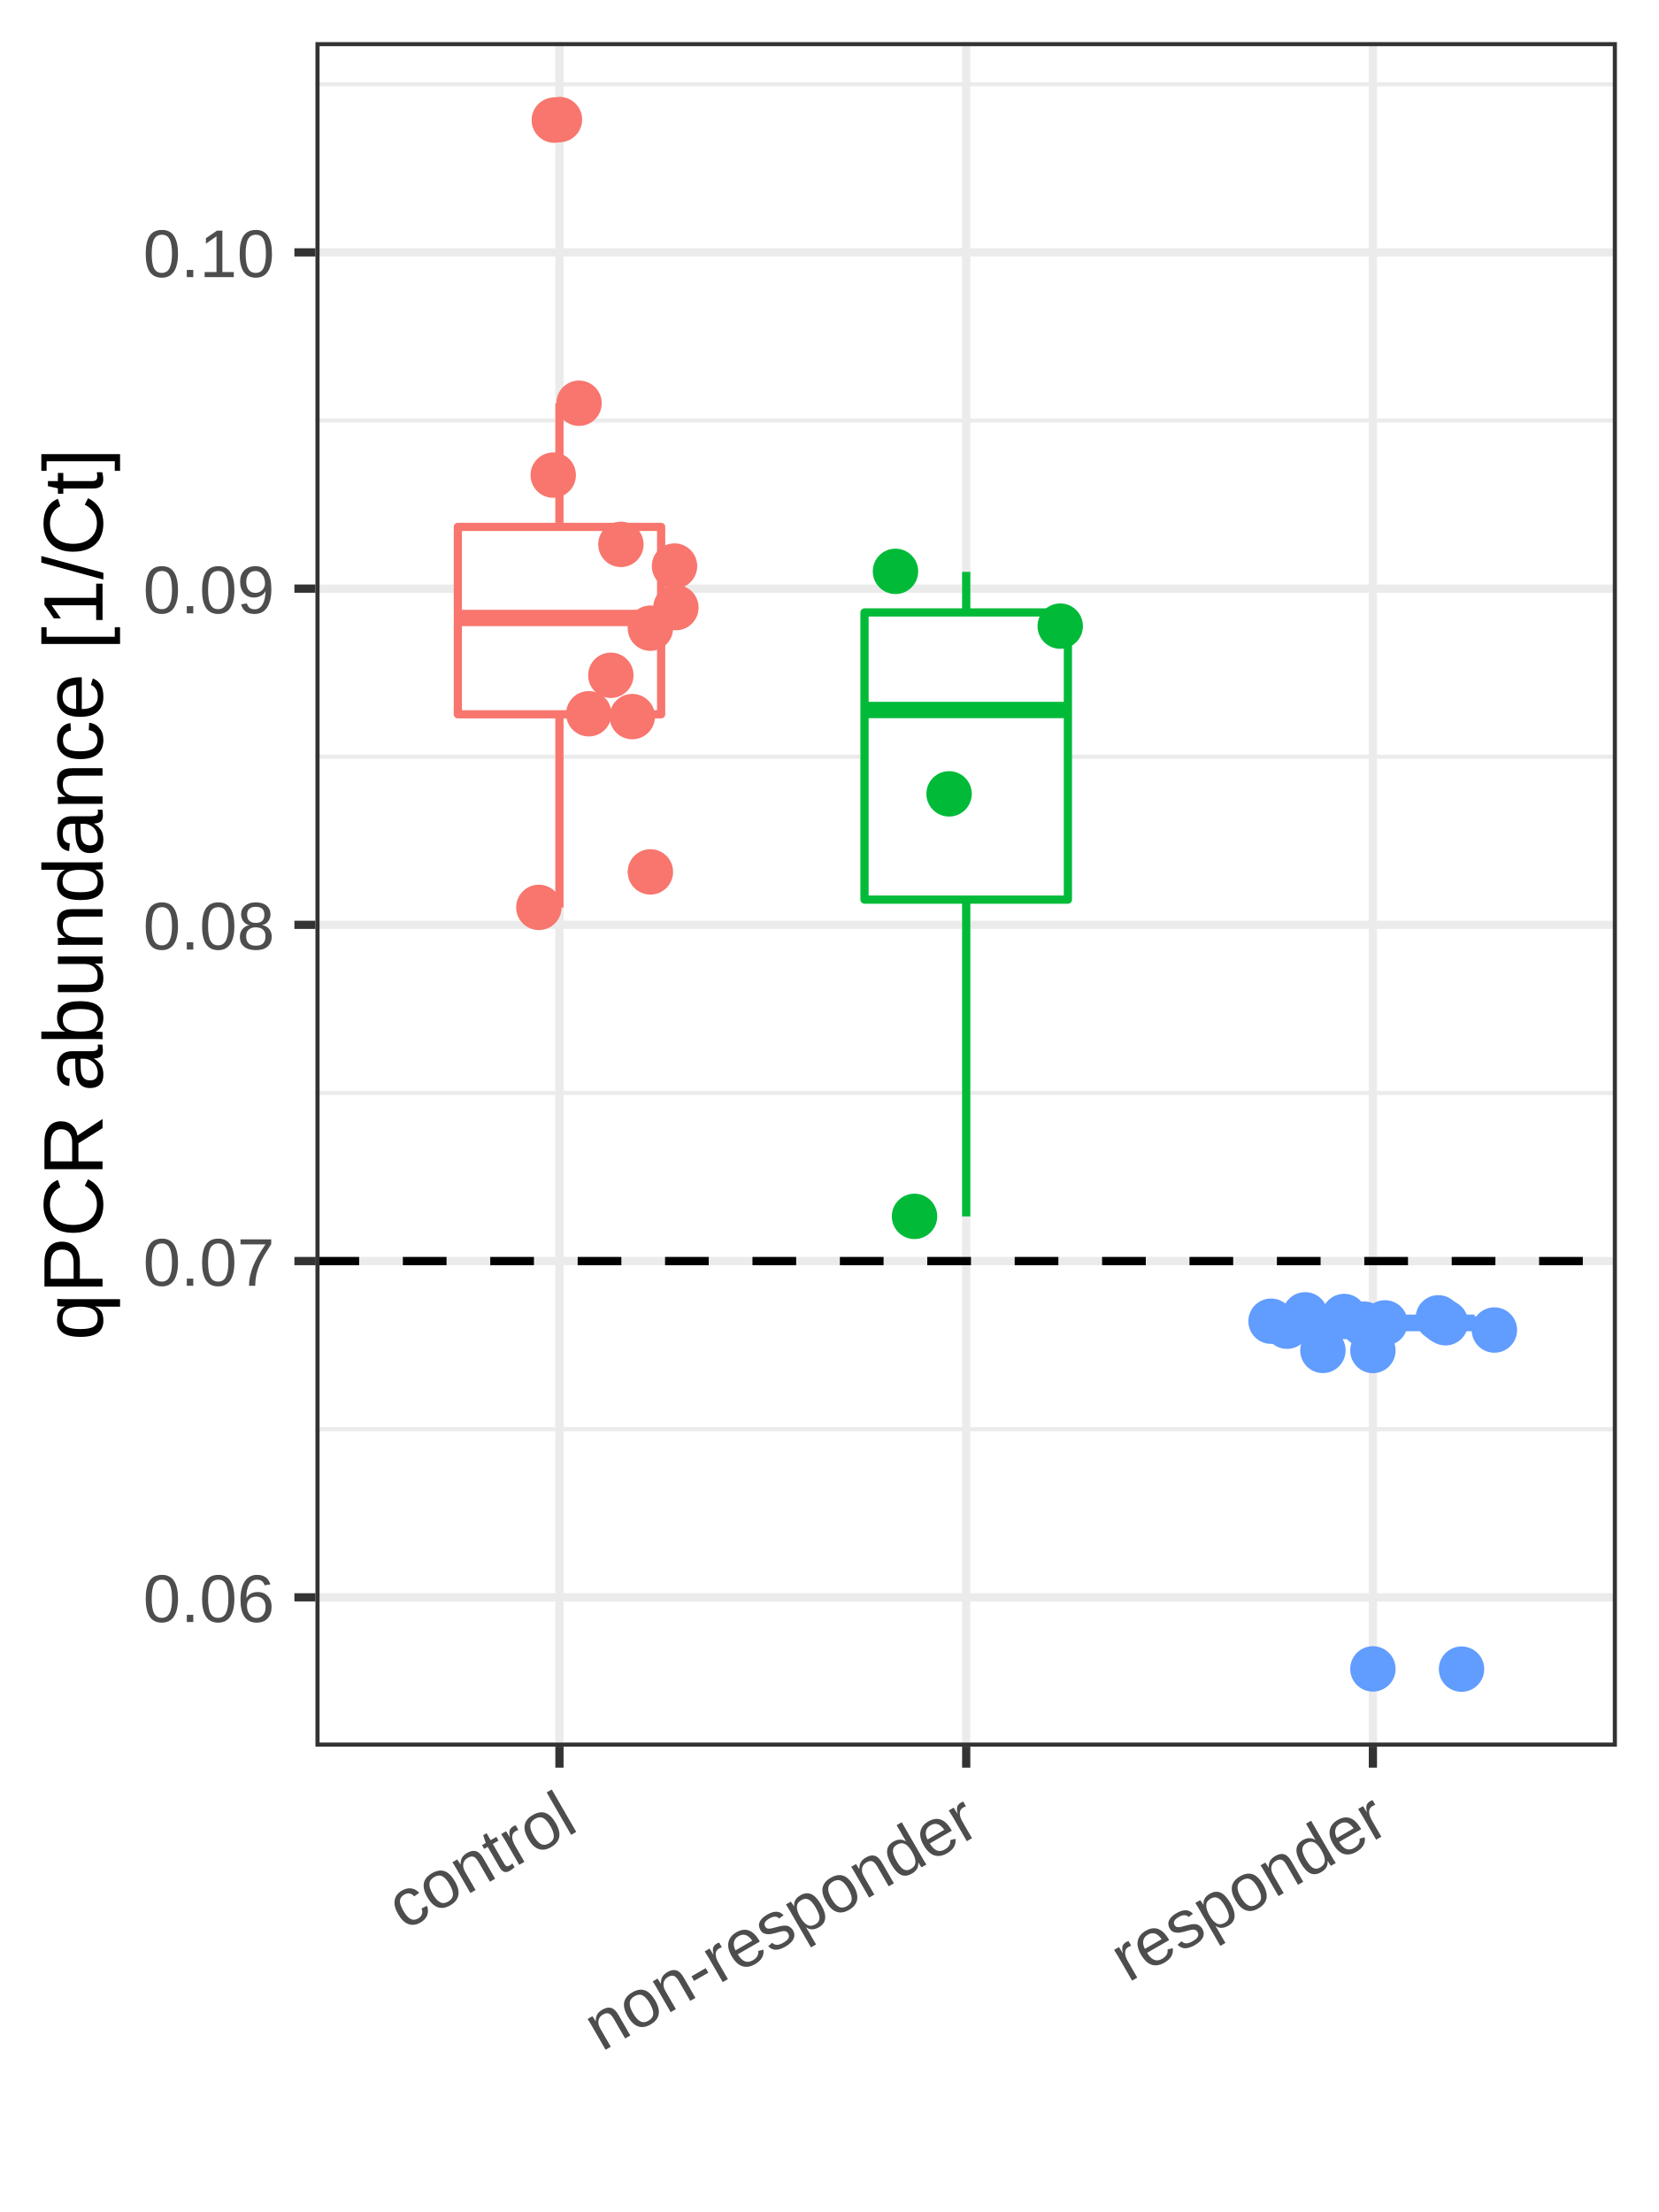
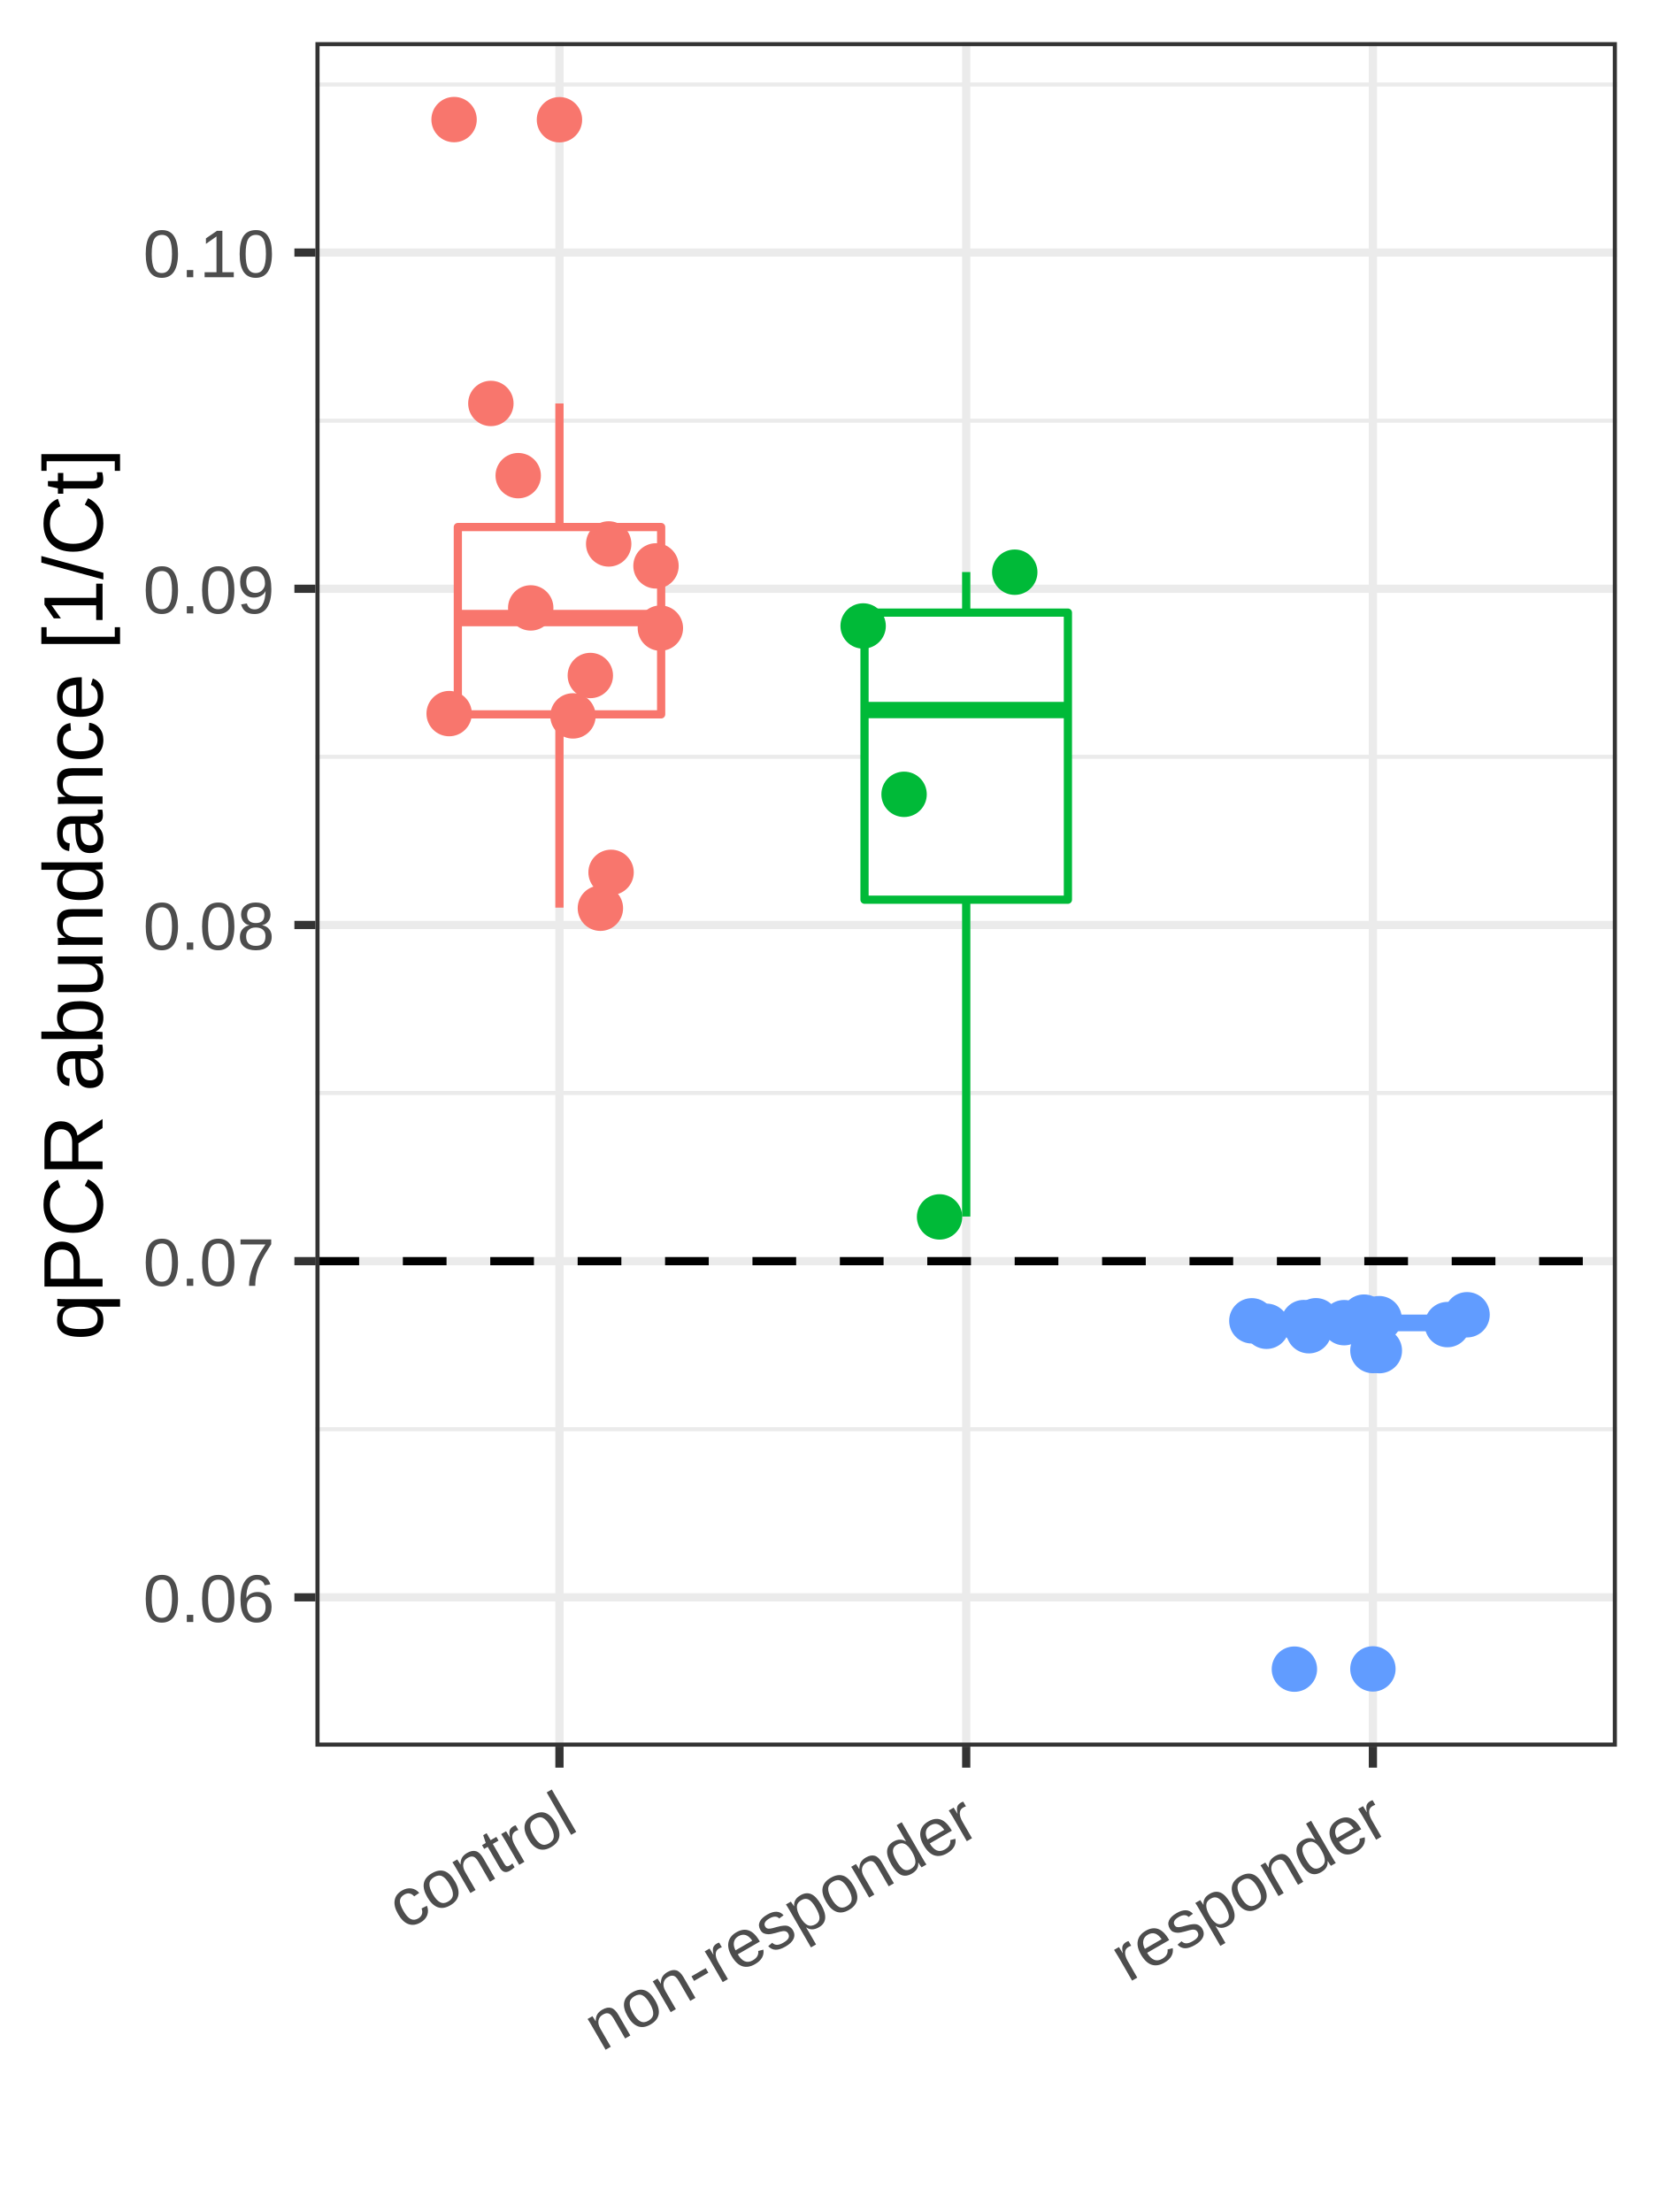
<svg xmlns="http://www.w3.org/2000/svg" viewBox="0 0 216.00 288.00">
  <defs>
    <style type="text/css">
    line, polyline, path, rect, circle {
      fill: none;
      stroke: #000000;
      stroke-linecap: round;
      stroke-linejoin: round;
      stroke-miterlimit: 10.00;
    }
  </style>
  </defs>
  <rect width="100%" height="100%" style="stroke: none; fill: #FFFFFF;" />
  <rect x="0.00" y="0.00" width="216.00" height="288.00" style="stroke-width: 1.07; stroke: #FFFFFF; fill: #FFFFFF;" />
  <defs>
    <clipPath id="cpNDEuMDczNXwyMTAuNTIxfDIyNy40MDZ8NS40Nzk0NQ==">
      <rect x="41.07" y="5.48" width="169.45" height="221.93" />
    </clipPath>
  </defs>
  <rect x="41.07" y="5.48" width="169.45" height="221.93" style="stroke-width: 1.07; stroke: none; fill: #FFFFFF;" clip-path="url(#cpNDEuMDczNXwyMTAuNTIxfDIyNy40MDZ8NS40Nzk0NQ==)" />
  <polyline points="41.07,186.08 210.52,186.08 " style="stroke-width: 0.53; stroke: #EBEBEB; stroke-linecap: butt;" clip-path="url(#cpNDEuMDczNXwyMTAuNTIxfDIyNy40MDZ8NS40Nzk0NQ==)" />
-   <polyline points="41.07,142.30 210.52,142.30 " style="stroke-width: 0.53; stroke: #EBEBEB; stroke-linecap: butt;" clip-path="url(#cpNDEuMDczNXwyMTAuNTIxfDIyNy40MDZ8NS40Nzk0NQ==)" />
-   <polyline points="41.07,98.52 210.52,98.52 " style="stroke-width: 0.53; stroke: #EBEBEB; stroke-linecap: butt;" clip-path="url(#cpNDEuMDczNXwyMTAuNTIxfDIyNy40MDZ8NS40Nzk0NQ==)" />
-   <polyline points="41.07,54.75 210.52,54.75 " style="stroke-width: 0.53; stroke: #EBEBEB; stroke-linecap: butt;" clip-path="url(#cpNDEuMDczNXwyMTAuNTIxfDIyNy40MDZ8NS40Nzk0NQ==)" />
-   <polyline points="41.07,10.97 210.52,10.97 " style="stroke-width: 0.53; stroke: #EBEBEB; stroke-linecap: butt;" clip-path="url(#cpNDEuMDczNXwyMTAuNTIxfDIyNy40MDZ8NS40Nzk0NQ==)" />
+   <polyline points="41.07,142.31 210.52,142.31 " style="stroke-width: 0.53; stroke: #EBEBEB; stroke-linecap: butt;" clip-path="url(#cpNDEuMDczNXwyMTAuNTIxfDIyNy40MDZ8NS40Nzk0NQ==)" />
+   <polyline points="41.07,98.54 210.52,98.54 " style="stroke-width: 0.53; stroke: #EBEBEB; stroke-linecap: butt;" clip-path="url(#cpNDEuMDczNXwyMTAuNTIxfDIyNy40MDZ8NS40Nzk0NQ==)" />
+   <polyline points="41.07,54.77 210.52,54.77 " style="stroke-width: 0.53; stroke: #EBEBEB; stroke-linecap: butt;" clip-path="url(#cpNDEuMDczNXwyMTAuNTIxfDIyNy40MDZ8NS40Nzk0NQ==)" />
+   <polyline points="41.07,11.00 210.52,11.00 " style="stroke-width: 0.53; stroke: #EBEBEB; stroke-linecap: butt;" clip-path="url(#cpNDEuMDczNXwyMTAuNTIxfDIyNy40MDZ8NS40Nzk0NQ==)" />
  <polyline points="41.07,207.97 210.52,207.97 " style="stroke-width: 1.07; stroke: #EBEBEB; stroke-linecap: butt;" clip-path="url(#cpNDEuMDczNXwyMTAuNTIxfDIyNy40MDZ8NS40Nzk0NQ==)" />
-   <polyline points="41.07,164.19 210.52,164.19 " style="stroke-width: 1.07; stroke: #EBEBEB; stroke-linecap: butt;" clip-path="url(#cpNDEuMDczNXwyMTAuNTIxfDIyNy40MDZ8NS40Nzk0NQ==)" />
-   <polyline points="41.07,120.41 210.52,120.41 " style="stroke-width: 1.07; stroke: #EBEBEB; stroke-linecap: butt;" clip-path="url(#cpNDEuMDczNXwyMTAuNTIxfDIyNy40MDZ8NS40Nzk0NQ==)" />
-   <polyline points="41.07,76.64 210.52,76.64 " style="stroke-width: 1.07; stroke: #EBEBEB; stroke-linecap: butt;" clip-path="url(#cpNDEuMDczNXwyMTAuNTIxfDIyNy40MDZ8NS40Nzk0NQ==)" />
-   <polyline points="41.07,32.86 210.52,32.86 " style="stroke-width: 1.07; stroke: #EBEBEB; stroke-linecap: butt;" clip-path="url(#cpNDEuMDczNXwyMTAuNTIxfDIyNy40MDZ8NS40Nzk0NQ==)" />
+   <polyline points="41.07,164.20 210.52,164.20 " style="stroke-width: 1.07; stroke: #EBEBEB; stroke-linecap: butt;" clip-path="url(#cpNDEuMDczNXwyMTAuNTIxfDIyNy40MDZ8NS40Nzk0NQ==)" />
+   <polyline points="41.07,120.43 210.52,120.43 " style="stroke-width: 1.07; stroke: #EBEBEB; stroke-linecap: butt;" clip-path="url(#cpNDEuMDczNXwyMTAuNTIxfDIyNy40MDZ8NS40Nzk0NQ==)" />
+   <polyline points="41.07,76.66 210.52,76.66 " style="stroke-width: 1.07; stroke: #EBEBEB; stroke-linecap: butt;" clip-path="url(#cpNDEuMDczNXwyMTAuNTIxfDIyNy40MDZ8NS40Nzk0NQ==)" />
+   <polyline points="41.07,32.88 210.52,32.88 " style="stroke-width: 1.07; stroke: #EBEBEB; stroke-linecap: butt;" clip-path="url(#cpNDEuMDczNXwyMTAuNTIxfDIyNy40MDZ8NS40Nzk0NQ==)" />
  <polyline points="72.84,227.41 72.84,5.48 " style="stroke-width: 1.07; stroke: #EBEBEB; stroke-linecap: butt;" clip-path="url(#cpNDEuMDczNXwyMTAuNTIxfDIyNy40MDZ8NS40Nzk0NQ==)" />
  <polyline points="125.80,227.41 125.80,5.48 " style="stroke-width: 1.07; stroke: #EBEBEB; stroke-linecap: butt;" clip-path="url(#cpNDEuMDczNXwyMTAuNTIxfDIyNy40MDZ8NS40Nzk0NQ==)" />
  <polyline points="178.75,227.41 178.75,5.48 " style="stroke-width: 1.07; stroke: #EBEBEB; stroke-linecap: butt;" clip-path="url(#cpNDEuMDczNXwyMTAuNTIxfDIyNy40MDZ8NS40Nzk0NQ==)" />
-   <circle cx="72.84" cy="15.57" r="1.95pt" style="stroke-width: 0.71; stroke: #F8766D; fill: #F8766D;" clip-path="url(#cpNDEuMDczNXwyMTAuNTIxfDIyNy40MDZ8NS40Nzk0NQ==)" />
-   <line x1="72.84" y1="68.60" x2="72.84" y2="52.51" style="stroke-width: 1.07; stroke: #F8766D; stroke-linecap: butt;" clip-path="url(#cpNDEuMDczNXwyMTAuNTIxfDIyNy40MDZ8NS40Nzk0NQ==)" />
-   <line x1="72.84" y1="93.00" x2="72.84" y2="118.16" style="stroke-width: 1.07; stroke: #F8766D; stroke-linecap: butt;" clip-path="url(#cpNDEuMDczNXwyMTAuNTIxfDIyNy40MDZ8NS40Nzk0NQ==)" />
-   <polyline points="59.61,68.60 59.61,93.00 86.08,93.00 86.08,68.60 59.61,68.60 " style="stroke-width: 1.07; stroke: #F8766D; fill: #FFFFFF;" clip-path="url(#cpNDEuMDczNXwyMTAuNTIxfDIyNy40MDZ8NS40Nzk0NQ==)" />
-   <line x1="59.61" y1="80.46" x2="86.08" y2="80.46" style="stroke-width: 2.13; stroke: #F8766D; stroke-linecap: butt;" clip-path="url(#cpNDEuMDczNXwyMTAuNTIxfDIyNy40MDZ8NS40Nzk0NQ==)" />
-   <line x1="125.80" y1="79.74" x2="125.80" y2="74.46" style="stroke-width: 1.07; stroke: #00BA38; stroke-linecap: butt;" clip-path="url(#cpNDEuMDczNXwyMTAuNTIxfDIyNy40MDZ8NS40Nzk0NQ==)" />
-   <line x1="125.80" y1="117.13" x2="125.80" y2="158.38" style="stroke-width: 1.07; stroke: #00BA38; stroke-linecap: butt;" clip-path="url(#cpNDEuMDczNXwyMTAuNTIxfDIyNy40MDZ8NS40Nzk0NQ==)" />
-   <polyline points="112.56,79.74 112.56,117.13 139.04,117.13 139.04,79.74 112.56,79.74 " style="stroke-width: 1.07; stroke: #00BA38; fill: #FFFFFF;" clip-path="url(#cpNDEuMDczNXwyMTAuNTIxfDIyNy40MDZ8NS40Nzk0NQ==)" />
-   <line x1="112.56" y1="92.44" x2="139.04" y2="92.44" style="stroke-width: 2.13; stroke: #00BA38; stroke-linecap: butt;" clip-path="url(#cpNDEuMDczNXwyMTAuNTIxfDIyNy40MDZ8NS40Nzk0NQ==)" />
-   <circle cx="178.75" cy="175.83" r="1.95pt" style="stroke-width: 0.71; stroke: #619CFF; fill: #619CFF;" clip-path="url(#cpNDEuMDczNXwyMTAuNTIxfDIyNy40MDZ8NS40Nzk0NQ==)" />
+   <circle cx="72.84" cy="15.59" r="1.95pt" style="stroke-width: 0.71; stroke: #F8766D; fill: #F8766D;" clip-path="url(#cpNDEuMDczNXwyMTAuNTIxfDIyNy40MDZ8NS40Nzk0NQ==)" />
+   <line x1="72.84" y1="68.62" x2="72.84" y2="52.53" style="stroke-width: 1.07; stroke: #F8766D; stroke-linecap: butt;" clip-path="url(#cpNDEuMDczNXwyMTAuNTIxfDIyNy40MDZ8NS40Nzk0NQ==)" />
+   <line x1="72.84" y1="93.01" x2="72.84" y2="118.17" style="stroke-width: 1.07; stroke: #F8766D; stroke-linecap: butt;" clip-path="url(#cpNDEuMDczNXwyMTAuNTIxfDIyNy40MDZ8NS40Nzk0NQ==)" />
+   <polyline points="59.61,68.62 59.61,93.01 86.08,93.01 86.08,68.62 59.61,68.62 " style="stroke-width: 1.07; stroke: #F8766D; fill: #FFFFFF;" clip-path="url(#cpNDEuMDczNXwyMTAuNTIxfDIyNy40MDZ8NS40Nzk0NQ==)" />
+   <line x1="59.61" y1="80.47" x2="86.08" y2="80.47" style="stroke-width: 2.13; stroke: #F8766D; stroke-linecap: butt;" clip-path="url(#cpNDEuMDczNXwyMTAuNTIxfDIyNy40MDZ8NS40Nzk0NQ==)" />
+   <line x1="125.80" y1="79.76" x2="125.80" y2="74.48" style="stroke-width: 1.07; stroke: #00BA38; stroke-linecap: butt;" clip-path="url(#cpNDEuMDczNXwyMTAuNTIxfDIyNy40MDZ8NS40Nzk0NQ==)" />
+   <line x1="125.80" y1="117.14" x2="125.80" y2="158.39" style="stroke-width: 1.07; stroke: #00BA38; stroke-linecap: butt;" clip-path="url(#cpNDEuMDczNXwyMTAuNTIxfDIyNy40MDZ8NS40Nzk0NQ==)" />
+   <polyline points="112.56,79.76 112.56,117.14 139.04,117.14 139.04,79.76 112.56,79.76 " style="stroke-width: 1.07; stroke: #00BA38; fill: #FFFFFF;" clip-path="url(#cpNDEuMDczNXwyMTAuNTIxfDIyNy40MDZ8NS40Nzk0NQ==)" />
+   <line x1="112.56" y1="92.45" x2="139.04" y2="92.45" style="stroke-width: 2.13; stroke: #00BA38; stroke-linecap: butt;" clip-path="url(#cpNDEuMDczNXwyMTAuNTIxfDIyNy40MDZ8NS40Nzk0NQ==)" />
+   <circle cx="178.75" cy="175.84" r="1.95pt" style="stroke-width: 0.71; stroke: #619CFF; fill: #619CFF;" clip-path="url(#cpNDEuMDczNXwyMTAuNTIxfDIyNy40MDZ8NS40Nzk0NQ==)" />
  <circle cx="178.75" cy="217.29" r="1.95pt" style="stroke-width: 0.71; stroke: #619CFF; fill: #619CFF;" clip-path="url(#cpNDEuMDczNXwyMTAuNTIxfDIyNy40MDZ8NS40Nzk0NQ==)" />
-   <line x1="178.75" y1="171.91" x2="178.75" y2="171.20" style="stroke-width: 1.07; stroke: #619CFF; stroke-linecap: butt;" clip-path="url(#cpNDEuMDczNXwyMTAuNTIxfDIyNy40MDZ8NS40Nzk0NQ==)" />
-   <line x1="178.75" y1="172.78" x2="178.75" y2="173.23" style="stroke-width: 1.07; stroke: #619CFF; stroke-linecap: butt;" clip-path="url(#cpNDEuMDczNXwyMTAuNTIxfDIyNy40MDZ8NS40Nzk0NQ==)" />
-   <polyline points="165.51,171.91 165.51,172.78 191.99,172.78 191.99,171.91 165.51,171.91 " style="stroke-width: 1.07; stroke: #619CFF; fill: #FFFFFF;" clip-path="url(#cpNDEuMDczNXwyMTAuNTIxfDIyNy40MDZ8NS40Nzk0NQ==)" />
+   <line x1="178.75" y1="171.92" x2="178.75" y2="171.20" style="stroke-width: 1.07; stroke: #619CFF; stroke-linecap: butt;" clip-path="url(#cpNDEuMDczNXwyMTAuNTIxfDIyNy40MDZ8NS40Nzk0NQ==)" />
+   <line x1="178.75" y1="172.78" x2="178.75" y2="173.24" style="stroke-width: 1.07; stroke: #619CFF; stroke-linecap: butt;" clip-path="url(#cpNDEuMDczNXwyMTAuNTIxfDIyNy40MDZ8NS40Nzk0NQ==)" />
+   <polyline points="165.51,171.92 165.51,172.78 191.99,172.78 191.99,171.92 165.51,171.92 " style="stroke-width: 1.07; stroke: #619CFF; fill: #FFFFFF;" clip-path="url(#cpNDEuMDczNXwyMTAuNTIxfDIyNy40MDZ8NS40Nzk0NQ==)" />
  <line x1="165.51" y1="172.22" x2="191.99" y2="172.22" style="stroke-width: 2.13; stroke: #619CFF; stroke-linecap: butt;" clip-path="url(#cpNDEuMDczNXwyMTAuNTIxfDIyNy40MDZ8NS40Nzk0NQ==)" />
-   <circle cx="187.85" cy="172.02" r="1.95pt" style="stroke-width: 0.71; stroke: #619CFF; fill: #619CFF;" clip-path="url(#cpNDEuMDczNXwyMTAuNTIxfDIyNy40MDZ8NS40Nzk0NQ==)" />
-   <circle cx="119.07" cy="158.37" r="1.95pt" style="stroke-width: 0.71; stroke: #00BA38; fill: #00BA38;" clip-path="url(#cpNDEuMDczNXwyMTAuNTIxfDIyNy40MDZ8NS40Nzk0NQ==)" />
-   <circle cx="123.57" cy="103.36" r="1.95pt" style="stroke-width: 0.71; stroke: #00BA38; fill: #00BA38;" clip-path="url(#cpNDEuMDczNXwyMTAuNTIxfDIyNy40MDZ8NS40Nzk0NQ==)" />
-   <circle cx="169.93" cy="171.19" r="1.95pt" style="stroke-width: 0.71; stroke: #619CFF; fill: #619CFF;" clip-path="url(#cpNDEuMDczNXwyMTAuNTIxfDIyNy40MDZ8NS40Nzk0NQ==)" />
-   <circle cx="194.57" cy="173.17" r="1.95pt" style="stroke-width: 0.71; stroke: #619CFF; fill: #619CFF;" clip-path="url(#cpNDEuMDczNXwyMTAuNTIxfDIyNy40MDZ8NS40Nzk0NQ==)" />
-   <circle cx="188.20" cy="172.22" r="1.95pt" style="stroke-width: 0.71; stroke: #619CFF; fill: #619CFF;" clip-path="url(#cpNDEuMDczNXwyMTAuNTIxfDIyNy40MDZ8NS40Nzk0NQ==)" />
-   <circle cx="84.68" cy="113.52" r="1.95pt" style="stroke-width: 0.71; stroke: #F8766D; fill: #F8766D;" clip-path="url(#cpNDEuMDczNXwyMTAuNTIxfDIyNy40MDZ8NS40Nzk0NQ==)" />
-   <circle cx="88.00" cy="79.11" r="1.95pt" style="stroke-width: 0.71; stroke: #F8766D; fill: #F8766D;" clip-path="url(#cpNDEuMDczNXwyMTAuNTIxfDIyNy40MDZ8NS40Nzk0NQ==)" />
-   <circle cx="172.24" cy="175.82" r="1.95pt" style="stroke-width: 0.71; stroke: #619CFF; fill: #619CFF;" clip-path="url(#cpNDEuMDczNXwyMTAuNTIxfDIyNy40MDZ8NS40Nzk0NQ==)" />
-   <circle cx="75.39" cy="52.50" r="1.95pt" style="stroke-width: 0.71; stroke: #F8766D; fill: #F8766D;" clip-path="url(#cpNDEuMDczNXwyMTAuNTIxfDIyNy40MDZ8NS40Nzk0NQ==)" />
-   <circle cx="84.68" cy="81.79" r="1.95pt" style="stroke-width: 0.71; stroke: #F8766D; fill: #F8766D;" clip-path="url(#cpNDEuMDczNXwyMTAuNTIxfDIyNy40MDZ8NS40Nzk0NQ==)" />
-   <circle cx="72.17" cy="15.64" r="1.95pt" style="stroke-width: 0.71; stroke: #F8766D; fill: #F8766D;" clip-path="url(#cpNDEuMDczNXwyMTAuNTIxfDIyNy40MDZ8NS40Nzk0NQ==)" />
-   <circle cx="82.32" cy="93.30" r="1.95pt" style="stroke-width: 0.71; stroke: #F8766D; fill: #F8766D;" clip-path="url(#cpNDEuMDczNXwyMTAuNTIxfDIyNy40MDZ8NS40Nzk0NQ==)" />
-   <circle cx="190.29" cy="217.32" r="1.95pt" style="stroke-width: 0.71; stroke: #619CFF; fill: #619CFF;" clip-path="url(#cpNDEuMDczNXwyMTAuNTIxfDIyNy40MDZ8NS40Nzk0NQ==)" />
-   <circle cx="187.27" cy="171.58" r="1.95pt" style="stroke-width: 0.71; stroke: #619CFF; fill: #619CFF;" clip-path="url(#cpNDEuMDczNXwyMTAuNTIxfDIyNy40MDZ8NS40Nzk0NQ==)" />
-   <circle cx="177.60" cy="172.40" r="1.95pt" style="stroke-width: 0.71; stroke: #619CFF; fill: #619CFF;" clip-path="url(#cpNDEuMDczNXwyMTAuNTIxfDIyNy40MDZ8NS40Nzk0NQ==)" />
-   <circle cx="180.32" cy="172.24" r="1.95pt" style="stroke-width: 0.71; stroke: #619CFF; fill: #619CFF;" clip-path="url(#cpNDEuMDczNXwyMTAuNTIxfDIyNy40MDZ8NS40Nzk0NQ==)" />
-   <circle cx="175.01" cy="171.41" r="1.95pt" style="stroke-width: 0.71; stroke: #619CFF; fill: #619CFF;" clip-path="url(#cpNDEuMDczNXwyMTAuNTIxfDIyNy40MDZ8NS40Nzk0NQ==)" />
-   <circle cx="138.04" cy="81.52" r="1.95pt" style="stroke-width: 0.71; stroke: #00BA38; fill: #00BA38;" clip-path="url(#cpNDEuMDczNXwyMTAuNTIxfDIyNy40MDZ8NS40Nzk0NQ==)" />
-   <circle cx="116.59" cy="74.39" r="1.95pt" style="stroke-width: 0.71; stroke: #00BA38; fill: #00BA38;" clip-path="url(#cpNDEuMDczNXwyMTAuNTIxfDIyNy40MDZ8NS40Nzk0NQ==)" />
-   <circle cx="165.49" cy="172.02" r="1.95pt" style="stroke-width: 0.71; stroke: #619CFF; fill: #619CFF;" clip-path="url(#cpNDEuMDczNXwyMTAuNTIxfDIyNy40MDZ8NS40Nzk0NQ==)" />
-   <circle cx="79.53" cy="87.92" r="1.95pt" style="stroke-width: 0.71; stroke: #F8766D; fill: #F8766D;" clip-path="url(#cpNDEuMDczNXwyMTAuNTIxfDIyNy40MDZ8NS40Nzk0NQ==)" />
-   <circle cx="76.66" cy="92.93" r="1.95pt" style="stroke-width: 0.71; stroke: #F8766D; fill: #F8766D;" clip-path="url(#cpNDEuMDczNXwyMTAuNTIxfDIyNy40MDZ8NS40Nzk0NQ==)" />
-   <circle cx="87.82" cy="73.70" r="1.95pt" style="stroke-width: 0.71; stroke: #F8766D; fill: #F8766D;" clip-path="url(#cpNDEuMDczNXwyMTAuNTIxfDIyNy40MDZ8NS40Nzk0NQ==)" />
-   <circle cx="70.16" cy="118.14" r="1.95pt" style="stroke-width: 0.71; stroke: #F8766D; fill: #F8766D;" clip-path="url(#cpNDEuMDczNXwyMTAuNTIxfDIyNy40MDZ8NS40Nzk0NQ==)" />
-   <circle cx="72.03" cy="61.86" r="1.95pt" style="stroke-width: 0.71; stroke: #F8766D; fill: #F8766D;" clip-path="url(#cpNDEuMDczNXwyMTAuNTIxfDIyNy40MDZ8NS40Nzk0NQ==)" />
-   <circle cx="80.84" cy="70.88" r="1.95pt" style="stroke-width: 0.71; stroke: #F8766D; fill: #F8766D;" clip-path="url(#cpNDEuMDczNXwyMTAuNTIxfDIyNy40MDZ8NS40Nzk0NQ==)" />
-   <circle cx="167.57" cy="172.67" r="1.95pt" style="stroke-width: 0.71; stroke: #619CFF; fill: #619CFF;" clip-path="url(#cpNDEuMDczNXwyMTAuNTIxfDIyNy40MDZ8NS40Nzk0NQ==)" />
-   <line x1="41.07" y1="164.19" x2="210.52" y2="164.19" style="stroke-width: 1.07; stroke-dasharray: 5.69,5.69; stroke-linecap: butt;" clip-path="url(#cpNDEuMDczNXwyMTAuNTIxfDIyNy40MDZ8NS40Nzk0NQ==)" />
+   <circle cx="162.99" cy="171.97" r="1.95pt" style="stroke-width: 0.71; stroke: #619CFF; fill: #619CFF;" clip-path="url(#cpNDEuMDczNXwyMTAuNTIxfDIyNy40MDZ8NS40Nzk0NQ==)" />
+   <circle cx="122.33" cy="158.44" r="1.95pt" style="stroke-width: 0.71; stroke: #00BA38; fill: #00BA38;" clip-path="url(#cpNDEuMDczNXwyMTAuNTIxfDIyNy40MDZ8NS40Nzk0NQ==)" />
+   <circle cx="117.71" cy="103.42" r="1.95pt" style="stroke-width: 0.71; stroke: #00BA38; fill: #00BA38;" clip-path="url(#cpNDEuMDczNXwyMTAuNTIxfDIyNy40MDZ8NS40Nzk0NQ==)" />
+   <circle cx="191.01" cy="171.18" r="1.95pt" style="stroke-width: 0.71; stroke: #619CFF; fill: #619CFF;" clip-path="url(#cpNDEuMDczNXwyMTAuNTIxfDIyNy40MDZ8NS40Nzk0NQ==)" />
+   <circle cx="170.41" cy="173.26" r="1.95pt" style="stroke-width: 0.71; stroke: #619CFF; fill: #619CFF;" clip-path="url(#cpNDEuMDczNXwyMTAuNTIxfDIyNy40MDZ8NS40Nzk0NQ==)" />
+   <circle cx="175.01" cy="172.21" r="1.95pt" style="stroke-width: 0.71; stroke: #619CFF; fill: #619CFF;" clip-path="url(#cpNDEuMDczNXwyMTAuNTIxfDIyNy40MDZ8NS40Nzk0NQ==)" />
+   <circle cx="79.56" cy="113.58" r="1.95pt" style="stroke-width: 0.71; stroke: #F8766D; fill: #F8766D;" clip-path="url(#cpNDEuMDczNXwyMTAuNTIxfDIyNy40MDZ8NS40Nzk0NQ==)" />
+   <circle cx="69.10" cy="79.15" r="1.95pt" style="stroke-width: 0.71; stroke: #F8766D; fill: #F8766D;" clip-path="url(#cpNDEuMDczNXwyMTAuNTIxfDIyNy40MDZ8NS40Nzk0NQ==)" />
+   <circle cx="179.59" cy="175.85" r="1.95pt" style="stroke-width: 0.71; stroke: #619CFF; fill: #619CFF;" clip-path="url(#cpNDEuMDczNXwyMTAuNTIxfDIyNy40MDZ8NS40Nzk0NQ==)" />
+   <circle cx="63.91" cy="52.53" r="1.95pt" style="stroke-width: 0.71; stroke: #F8766D; fill: #F8766D;" clip-path="url(#cpNDEuMDczNXwyMTAuNTIxfDIyNy40MDZ8NS40Nzk0NQ==)" />
+   <circle cx="85.98" cy="81.78" r="1.95pt" style="stroke-width: 0.71; stroke: #F8766D; fill: #F8766D;" clip-path="url(#cpNDEuMDczNXwyMTAuNTIxfDIyNy40MDZ8NS40Nzk0NQ==)" />
+   <circle cx="59.12" cy="15.57" r="1.95pt" style="stroke-width: 0.71; stroke: #F8766D; fill: #F8766D;" clip-path="url(#cpNDEuMDczNXwyMTAuNTIxfDIyNy40MDZ8NS40Nzk0NQ==)" />
+   <circle cx="74.60" cy="93.21" r="1.95pt" style="stroke-width: 0.71; stroke: #F8766D; fill: #F8766D;" clip-path="url(#cpNDEuMDczNXwyMTAuNTIxfDIyNy40MDZ8NS40Nzk0NQ==)" />
+   <circle cx="168.53" cy="217.32" r="1.95pt" style="stroke-width: 0.71; stroke: #619CFF; fill: #619CFF;" clip-path="url(#cpNDEuMDczNXwyMTAuNTIxfDIyNy40MDZ8NS40Nzk0NQ==)" />
+   <circle cx="179.56" cy="171.69" r="1.95pt" style="stroke-width: 0.71; stroke: #619CFF; fill: #619CFF;" clip-path="url(#cpNDEuMDczNXwyMTAuNTIxfDIyNy40MDZ8NS40Nzk0NQ==)" />
+   <circle cx="188.45" cy="172.46" r="1.95pt" style="stroke-width: 0.71; stroke: #619CFF; fill: #619CFF;" clip-path="url(#cpNDEuMDczNXwyMTAuNTIxfDIyNy40MDZ8NS40Nzk0NQ==)" />
+   <circle cx="169.75" cy="172.20" r="1.95pt" style="stroke-width: 0.71; stroke: #619CFF; fill: #619CFF;" clip-path="url(#cpNDEuMDczNXwyMTAuNTIxfDIyNy40MDZ8NS40Nzk0NQ==)" />
+   <circle cx="177.59" cy="171.49" r="1.95pt" style="stroke-width: 0.71; stroke: #619CFF; fill: #619CFF;" clip-path="url(#cpNDEuMDczNXwyMTAuNTIxfDIyNy40MDZ8NS40Nzk0NQ==)" />
+   <circle cx="112.38" cy="81.50" r="1.95pt" style="stroke-width: 0.71; stroke: #00BA38; fill: #00BA38;" clip-path="url(#cpNDEuMDczNXwyMTAuNTIxfDIyNy40MDZ8NS40Nzk0NQ==)" />
+   <circle cx="132.12" cy="74.50" r="1.95pt" style="stroke-width: 0.71; stroke: #00BA38; fill: #00BA38;" clip-path="url(#cpNDEuMDczNXwyMTAuNTIxfDIyNy40MDZ8NS40Nzk0NQ==)" />
+   <circle cx="171.33" cy="171.96" r="1.95pt" style="stroke-width: 0.71; stroke: #619CFF; fill: #619CFF;" clip-path="url(#cpNDEuMDczNXwyMTAuNTIxfDIyNy40MDZ8NS40Nzk0NQ==)" />
+   <circle cx="76.86" cy="87.95" r="1.95pt" style="stroke-width: 0.71; stroke: #F8766D; fill: #F8766D;" clip-path="url(#cpNDEuMDczNXwyMTAuNTIxfDIyNy40MDZ8NS40Nzk0NQ==)" />
+   <circle cx="58.48" cy="92.91" r="1.95pt" style="stroke-width: 0.71; stroke: #F8766D; fill: #F8766D;" clip-path="url(#cpNDEuMDczNXwyMTAuNTIxfDIyNy40MDZ8NS40Nzk0NQ==)" />
+   <circle cx="85.41" cy="73.68" r="1.95pt" style="stroke-width: 0.71; stroke: #F8766D; fill: #F8766D;" clip-path="url(#cpNDEuMDczNXwyMTAuNTIxfDIyNy40MDZ8NS40Nzk0NQ==)" />
+   <circle cx="78.17" cy="118.25" r="1.95pt" style="stroke-width: 0.71; stroke: #F8766D; fill: #F8766D;" clip-path="url(#cpNDEuMDczNXwyMTAuNTIxfDIyNy40MDZ8NS40Nzk0NQ==)" />
+   <circle cx="67.47" cy="61.93" r="1.95pt" style="stroke-width: 0.71; stroke: #F8766D; fill: #F8766D;" clip-path="url(#cpNDEuMDczNXwyMTAuNTIxfDIyNy40MDZ8NS40Nzk0NQ==)" />
+   <circle cx="79.25" cy="70.82" r="1.95pt" style="stroke-width: 0.71; stroke: #F8766D; fill: #F8766D;" clip-path="url(#cpNDEuMDczNXwyMTAuNTIxfDIyNy40MDZ8NS40Nzk0NQ==)" />
+   <circle cx="164.90" cy="172.68" r="1.95pt" style="stroke-width: 0.71; stroke: #619CFF; fill: #619CFF;" clip-path="url(#cpNDEuMDczNXwyMTAuNTIxfDIyNy40MDZ8NS40Nzk0NQ==)" />
+   <line x1="41.07" y1="164.20" x2="210.52" y2="164.20" style="stroke-width: 1.07; stroke-dasharray: 5.69,5.69; stroke-linecap: butt;" clip-path="url(#cpNDEuMDczNXwyMTAuNTIxfDIyNy40MDZ8NS40Nzk0NQ==)" />
  <rect x="41.07" y="5.48" width="169.45" height="221.93" style="stroke-width: 1.07; stroke: #333333;" clip-path="url(#cpNDEuMDczNXwyMTAuNTIxfDIyNy40MDZ8NS40Nzk0NQ==)" />
  <defs>
    <clipPath id="cpMHwyMTZ8Mjg4fDA=">
      <rect x="0.00" y="0.00" width="216.00" height="288.00" />
    </clipPath>
  </defs>
  <g clip-path="url(#cpMHwyMTZ8Mjg4fDA=)">
    <text x="18.63" y="211.19" style="font-size: 8.80px; fill: #4D4D4D; font-family: Arial;" textLength="17.52px" lengthAdjust="spacingAndGlyphs">0.06</text>
  </g>
  <g clip-path="url(#cpMHwyMTZ8Mjg4fDA=)">
-     <text x="18.63" y="167.41" style="font-size: 8.80px; fill: #4D4D4D; font-family: Arial;" textLength="17.52px" lengthAdjust="spacingAndGlyphs">0.07</text>
+     <text x="18.63" y="167.42" style="font-size: 8.80px; fill: #4D4D4D; font-family: Arial;" textLength="17.52px" lengthAdjust="spacingAndGlyphs">0.07</text>
  </g>
  <g clip-path="url(#cpMHwyMTZ8Mjg4fDA=)">
-     <text x="18.63" y="123.63" style="font-size: 8.80px; fill: #4D4D4D; font-family: Arial;" textLength="17.52px" lengthAdjust="spacingAndGlyphs">0.08</text>
+     <text x="18.63" y="123.65" style="font-size: 8.80px; fill: #4D4D4D; font-family: Arial;" textLength="17.52px" lengthAdjust="spacingAndGlyphs">0.08</text>
  </g>
  <g clip-path="url(#cpMHwyMTZ8Mjg4fDA=)">
-     <text x="18.63" y="79.86" style="font-size: 8.80px; fill: #4D4D4D; font-family: Arial;" textLength="17.52px" lengthAdjust="spacingAndGlyphs">0.09</text>
+     <text x="18.63" y="79.87" style="font-size: 8.80px; fill: #4D4D4D; font-family: Arial;" textLength="17.52px" lengthAdjust="spacingAndGlyphs">0.09</text>
  </g>
  <g clip-path="url(#cpMHwyMTZ8Mjg4fDA=)">
-     <text x="18.63" y="36.08" style="font-size: 8.80px; fill: #4D4D4D; font-family: Arial;" textLength="17.52px" lengthAdjust="spacingAndGlyphs">0.10</text>
+     <text x="18.63" y="36.10" style="font-size: 8.80px; fill: #4D4D4D; font-family: Arial;" textLength="17.52px" lengthAdjust="spacingAndGlyphs">0.10</text>
  </g>
  <polyline points="38.33,207.97 41.07,207.97 " style="stroke-width: 1.07; stroke: #333333; stroke-linecap: butt;" clip-path="url(#cpMHwyMTZ8Mjg4fDA=)" />
-   <polyline points="38.33,164.19 41.07,164.19 " style="stroke-width: 1.07; stroke: #333333; stroke-linecap: butt;" clip-path="url(#cpMHwyMTZ8Mjg4fDA=)" />
-   <polyline points="38.33,120.41 41.07,120.41 " style="stroke-width: 1.07; stroke: #333333; stroke-linecap: butt;" clip-path="url(#cpMHwyMTZ8Mjg4fDA=)" />
-   <polyline points="38.33,76.64 41.07,76.64 " style="stroke-width: 1.07; stroke: #333333; stroke-linecap: butt;" clip-path="url(#cpMHwyMTZ8Mjg4fDA=)" />
-   <polyline points="38.33,32.86 41.07,32.86 " style="stroke-width: 1.07; stroke: #333333; stroke-linecap: butt;" clip-path="url(#cpMHwyMTZ8Mjg4fDA=)" />
+   <polyline points="38.33,164.20 41.07,164.20 " style="stroke-width: 1.07; stroke: #333333; stroke-linecap: butt;" clip-path="url(#cpMHwyMTZ8Mjg4fDA=)" />
+   <polyline points="38.33,120.43 41.07,120.43 " style="stroke-width: 1.07; stroke: #333333; stroke-linecap: butt;" clip-path="url(#cpMHwyMTZ8Mjg4fDA=)" />
+   <polyline points="38.33,76.66 41.07,76.66 " style="stroke-width: 1.07; stroke: #333333; stroke-linecap: butt;" clip-path="url(#cpMHwyMTZ8Mjg4fDA=)" />
+   <polyline points="38.33,32.88 41.07,32.88 " style="stroke-width: 1.07; stroke: #333333; stroke-linecap: butt;" clip-path="url(#cpMHwyMTZ8Mjg4fDA=)" />
  <polyline points="72.84,230.15 72.84,227.41 " style="stroke-width: 1.07; stroke: #333333; stroke-linecap: butt;" clip-path="url(#cpMHwyMTZ8Mjg4fDA=)" />
  <polyline points="125.80,230.15 125.80,227.41 " style="stroke-width: 1.07; stroke: #333333; stroke-linecap: butt;" clip-path="url(#cpMHwyMTZ8Mjg4fDA=)" />
  <polyline points="178.75,230.15 178.75,227.41 " style="stroke-width: 1.07; stroke: #333333; stroke-linecap: butt;" clip-path="url(#cpMHwyMTZ8Mjg4fDA=)" />
  <g clip-path="url(#cpMHwyMTZ8Mjg4fDA=)">
    <text transform="translate(52.67,251.42) rotate(-30)" style="font-size: 8.80px; fill: #4D4D4D; font-family: Arial;" textLength="27.01px" lengthAdjust="spacingAndGlyphs">control</text>
  </g>
  <g clip-path="url(#cpMHwyMTZ8Mjg4fDA=)">
    <text transform="translate(78.32,267.18) rotate(-30)" style="font-size: 8.80px; fill: #4D4D4D; font-family: Arial;" textLength="58.54px" lengthAdjust="spacingAndGlyphs">non-responder</text>
  </g>
  <g clip-path="url(#cpMHwyMTZ8Mjg4fDA=)">
    <text transform="translate(146.87,258.18) rotate(-30)" style="font-size: 8.80px; fill: #4D4D4D; font-family: Arial;" textLength="40.53px" lengthAdjust="spacingAndGlyphs">responder</text>
  </g>
  <g clip-path="url(#cpMHwyMTZ8Mjg4fDA=)">
    <text transform="translate(13.35,174.53) rotate(-90)" style="font-size: 11.00px; font-family: Arial;" textLength="116.18px" lengthAdjust="spacingAndGlyphs">qPCR abundance [1/Ct]</text>
  </g>
</svg>
